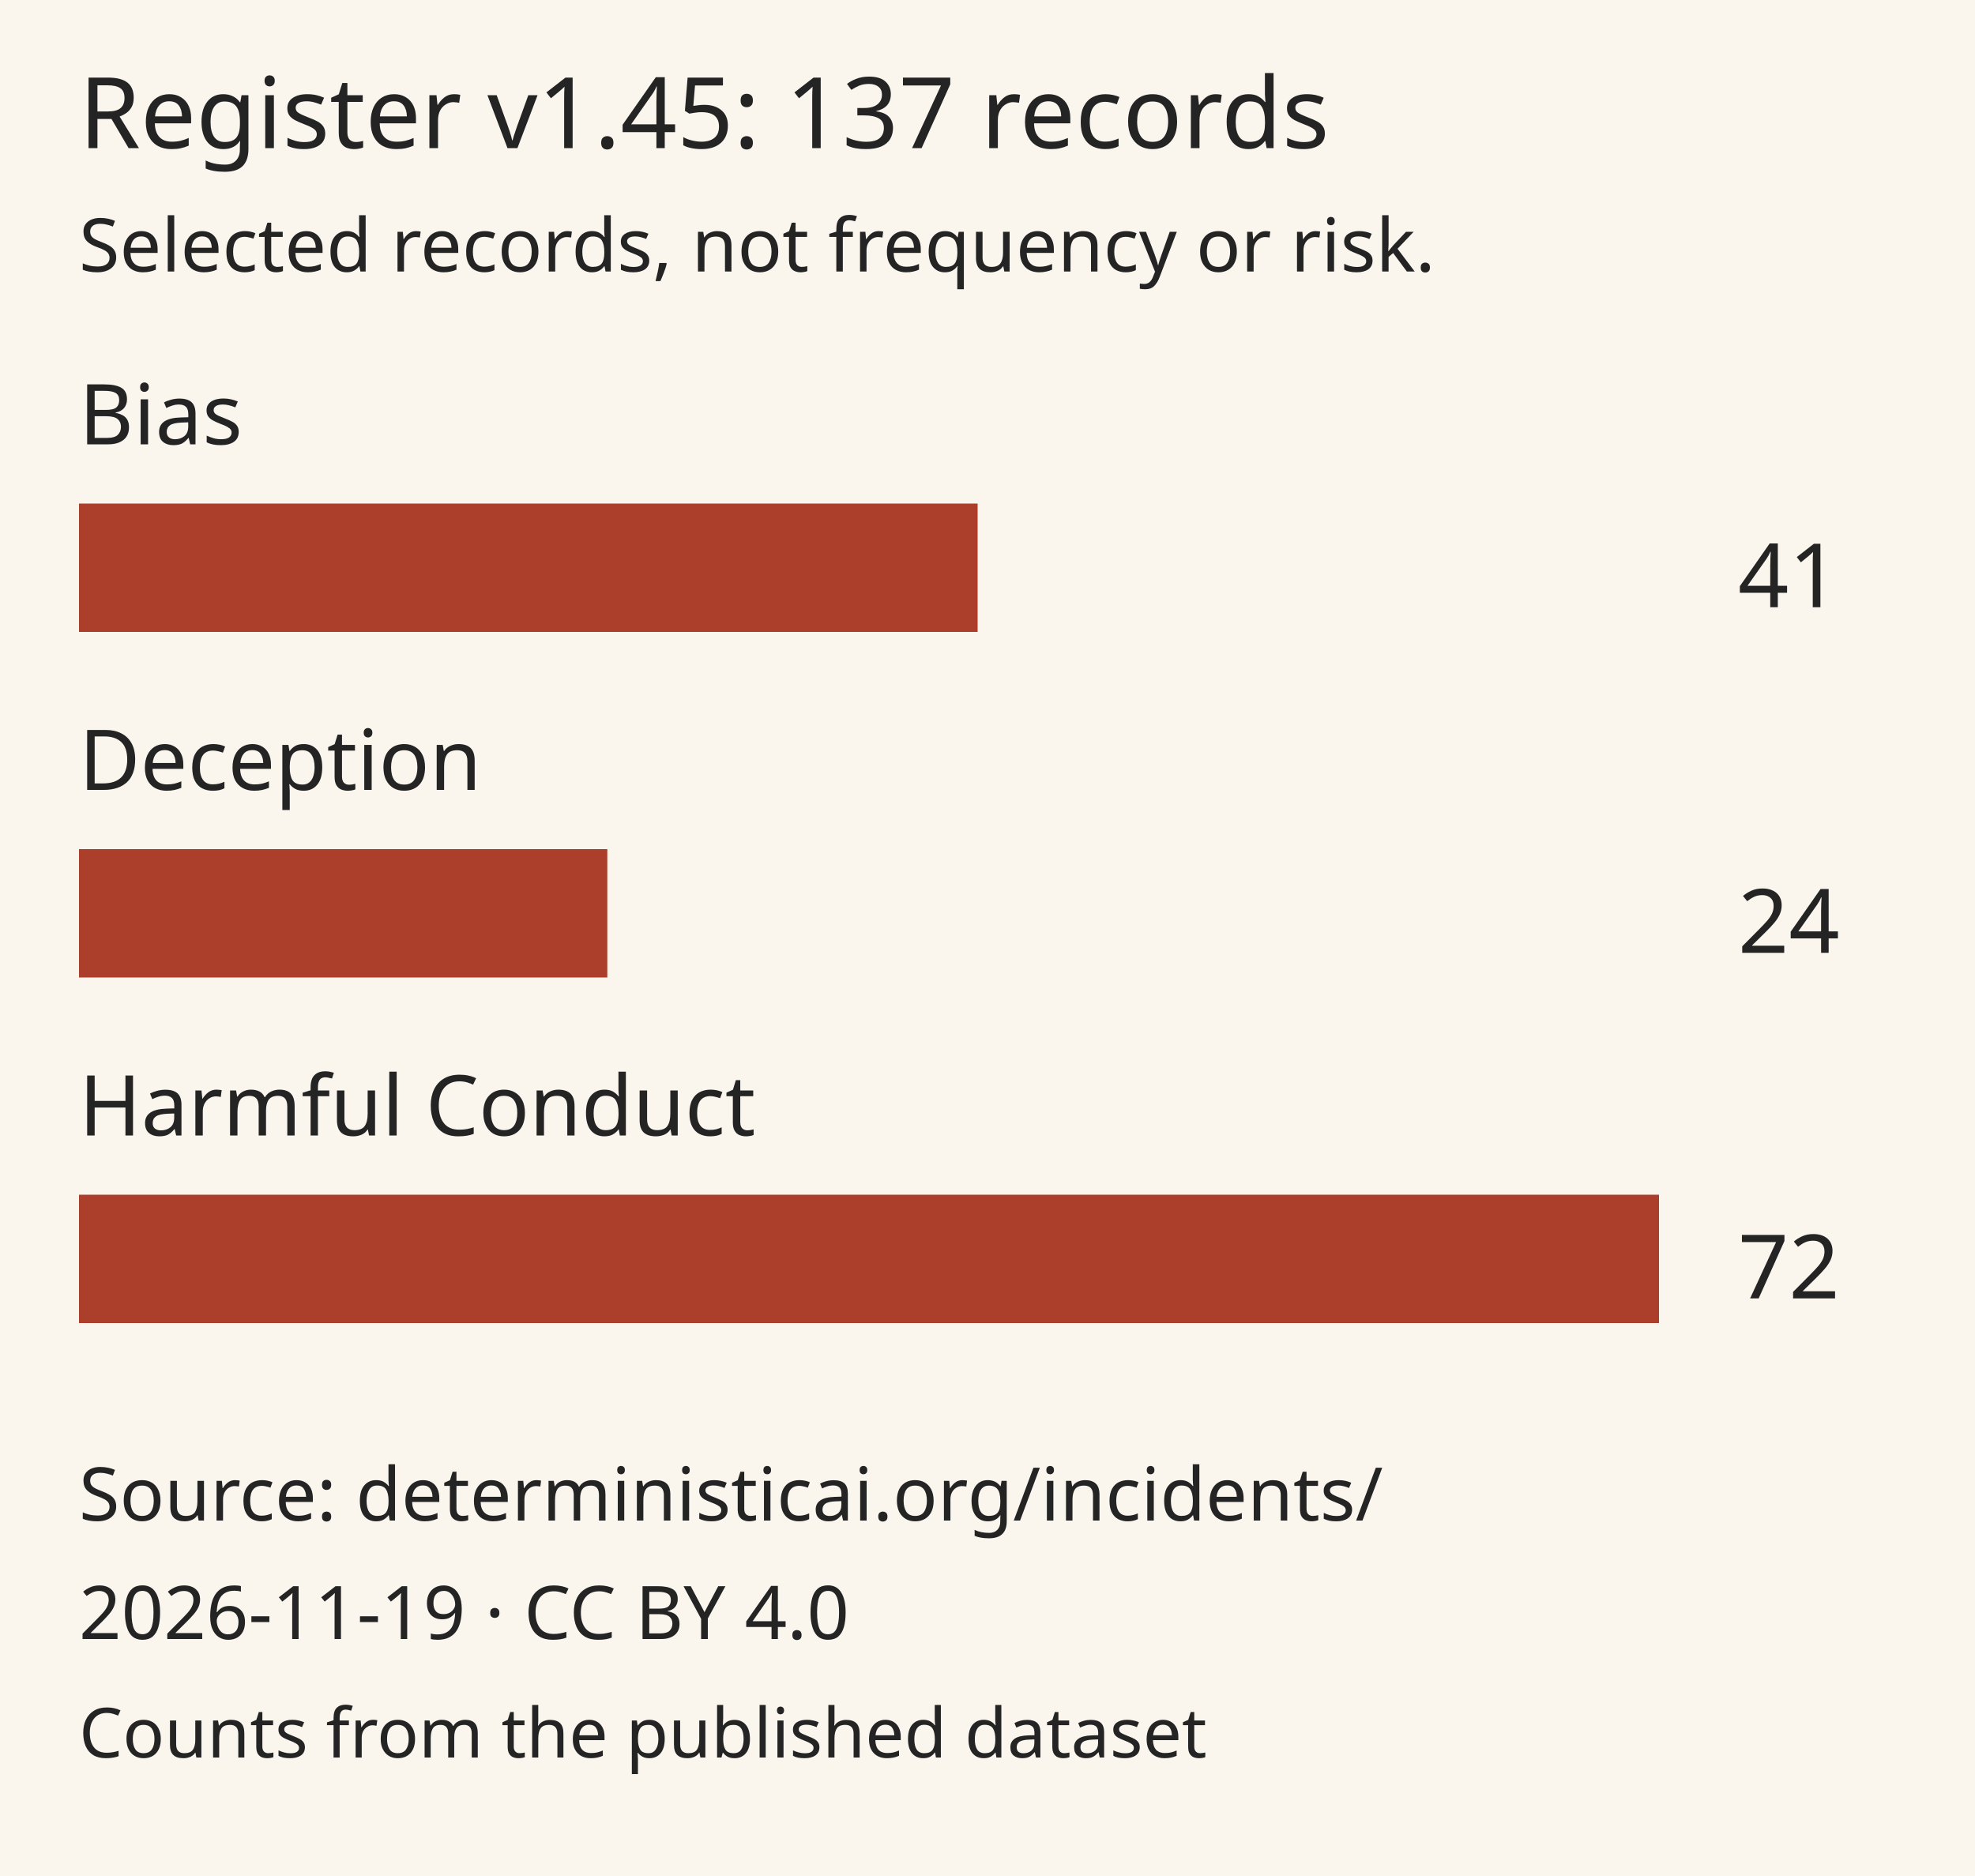
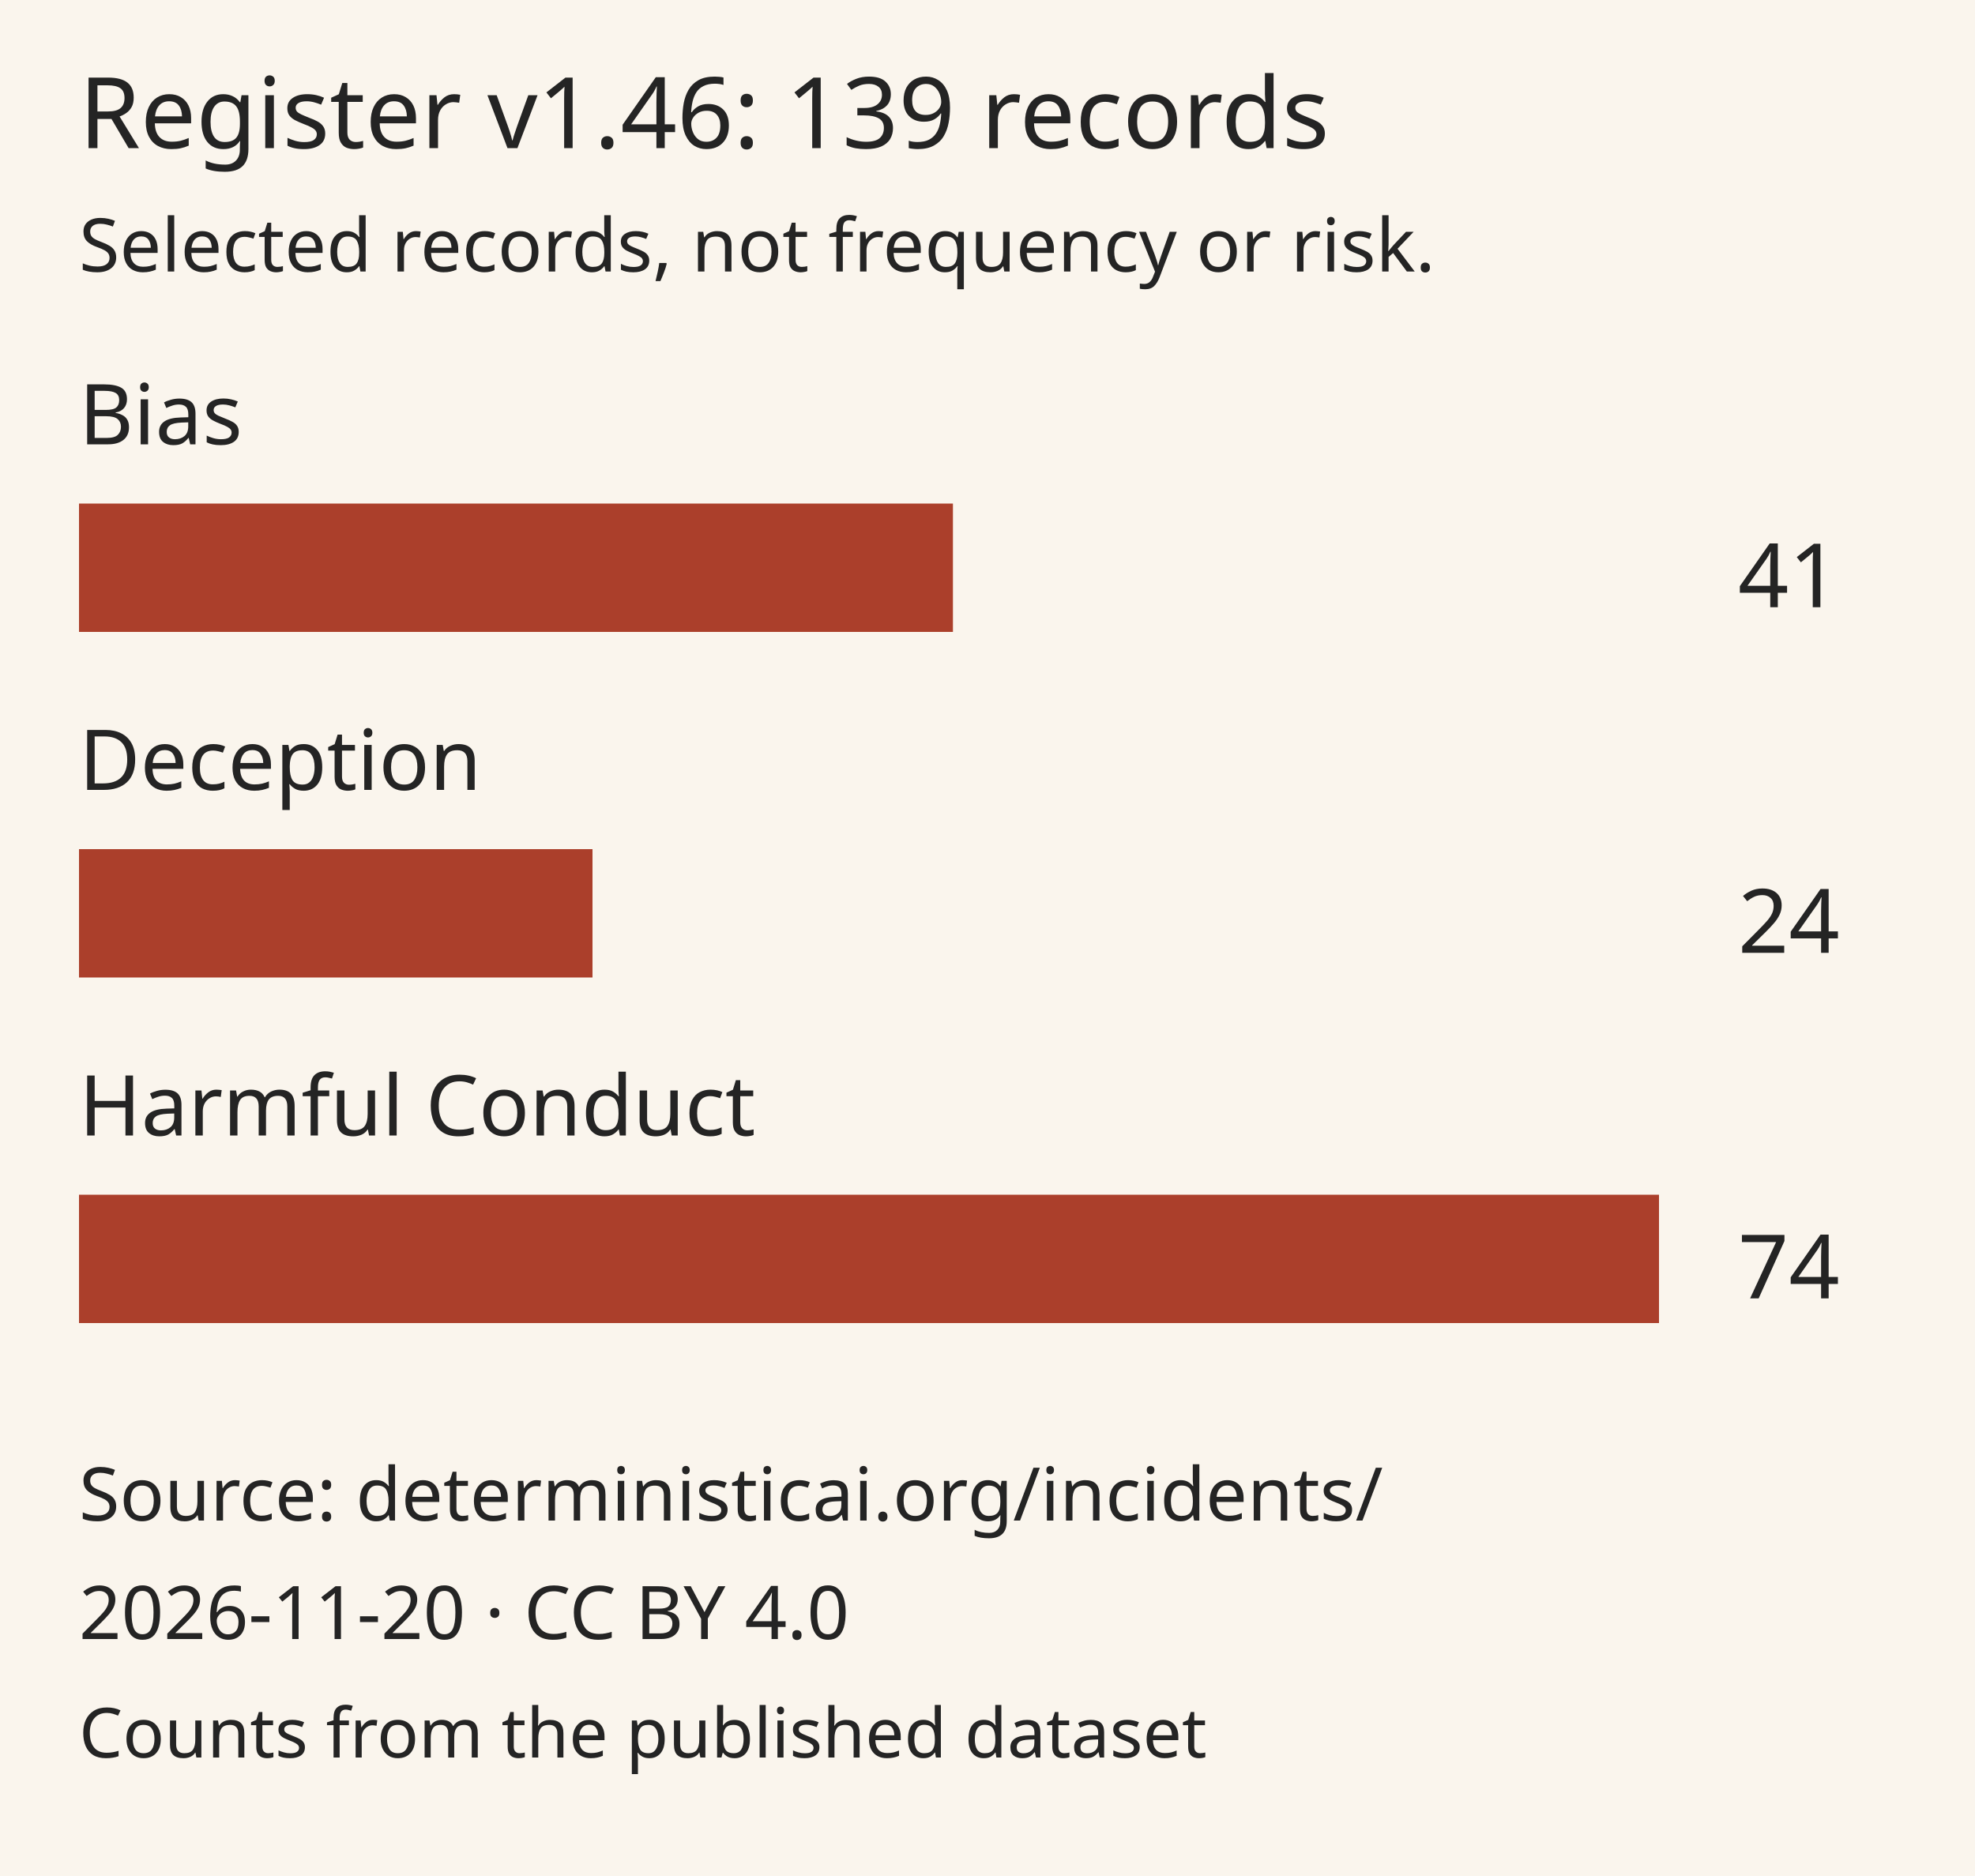
<svg xmlns="http://www.w3.org/2000/svg" viewBox="0 0 400 380">
  <rect width="400" height="380" fill="#faf5ed" />
  <g font-family="sans-serif" fill="#242424">
-     <text x="16" y="30" font-size="20">Register v1.45: 137 records</text>
+     <text x="16" y="30" font-size="20">Register v1.46: 139 records</text>
    <text x="16" y="55" font-size="15">Selected records, not frequency or risk.</text>
    <text x="16" y="90" font-size="17">Bias</text>
-     <rect x="16" y="102" width="182" height="26" fill="#ab3f2b" />
+     <rect x="16" y="102" width="177" height="26" fill="#ab3f2b" />
    <text x="352" y="123" font-size="18">41</text>
    <text x="16" y="160" font-size="17">Deception</text>
-     <rect x="16" y="172" width="107" height="26" fill="#ab3f2b" />
+     <rect x="16" y="172" width="104" height="26" fill="#ab3f2b" />
    <text x="352" y="193" font-size="18">24</text>
    <text x="16" y="230" font-size="17">Harmful Conduct</text>
    <rect x="16" y="242" width="320" height="26" fill="#ab3f2b" />
-     <text x="352" y="263" font-size="18">72</text>
+     <text x="352" y="263" font-size="18">74</text>
    <text x="16" y="308" font-size="15">Source: deterministicai.org/incidents/</text>
-     <text x="16" y="332" font-size="15">2026-11-19 · CC BY 4.0</text>
+     <text x="16" y="332" font-size="15">2026-11-20 · CC BY 4.0</text>
    <text x="16" y="356" font-size="14">Counts from the published dataset</text>
  </g>
</svg>
